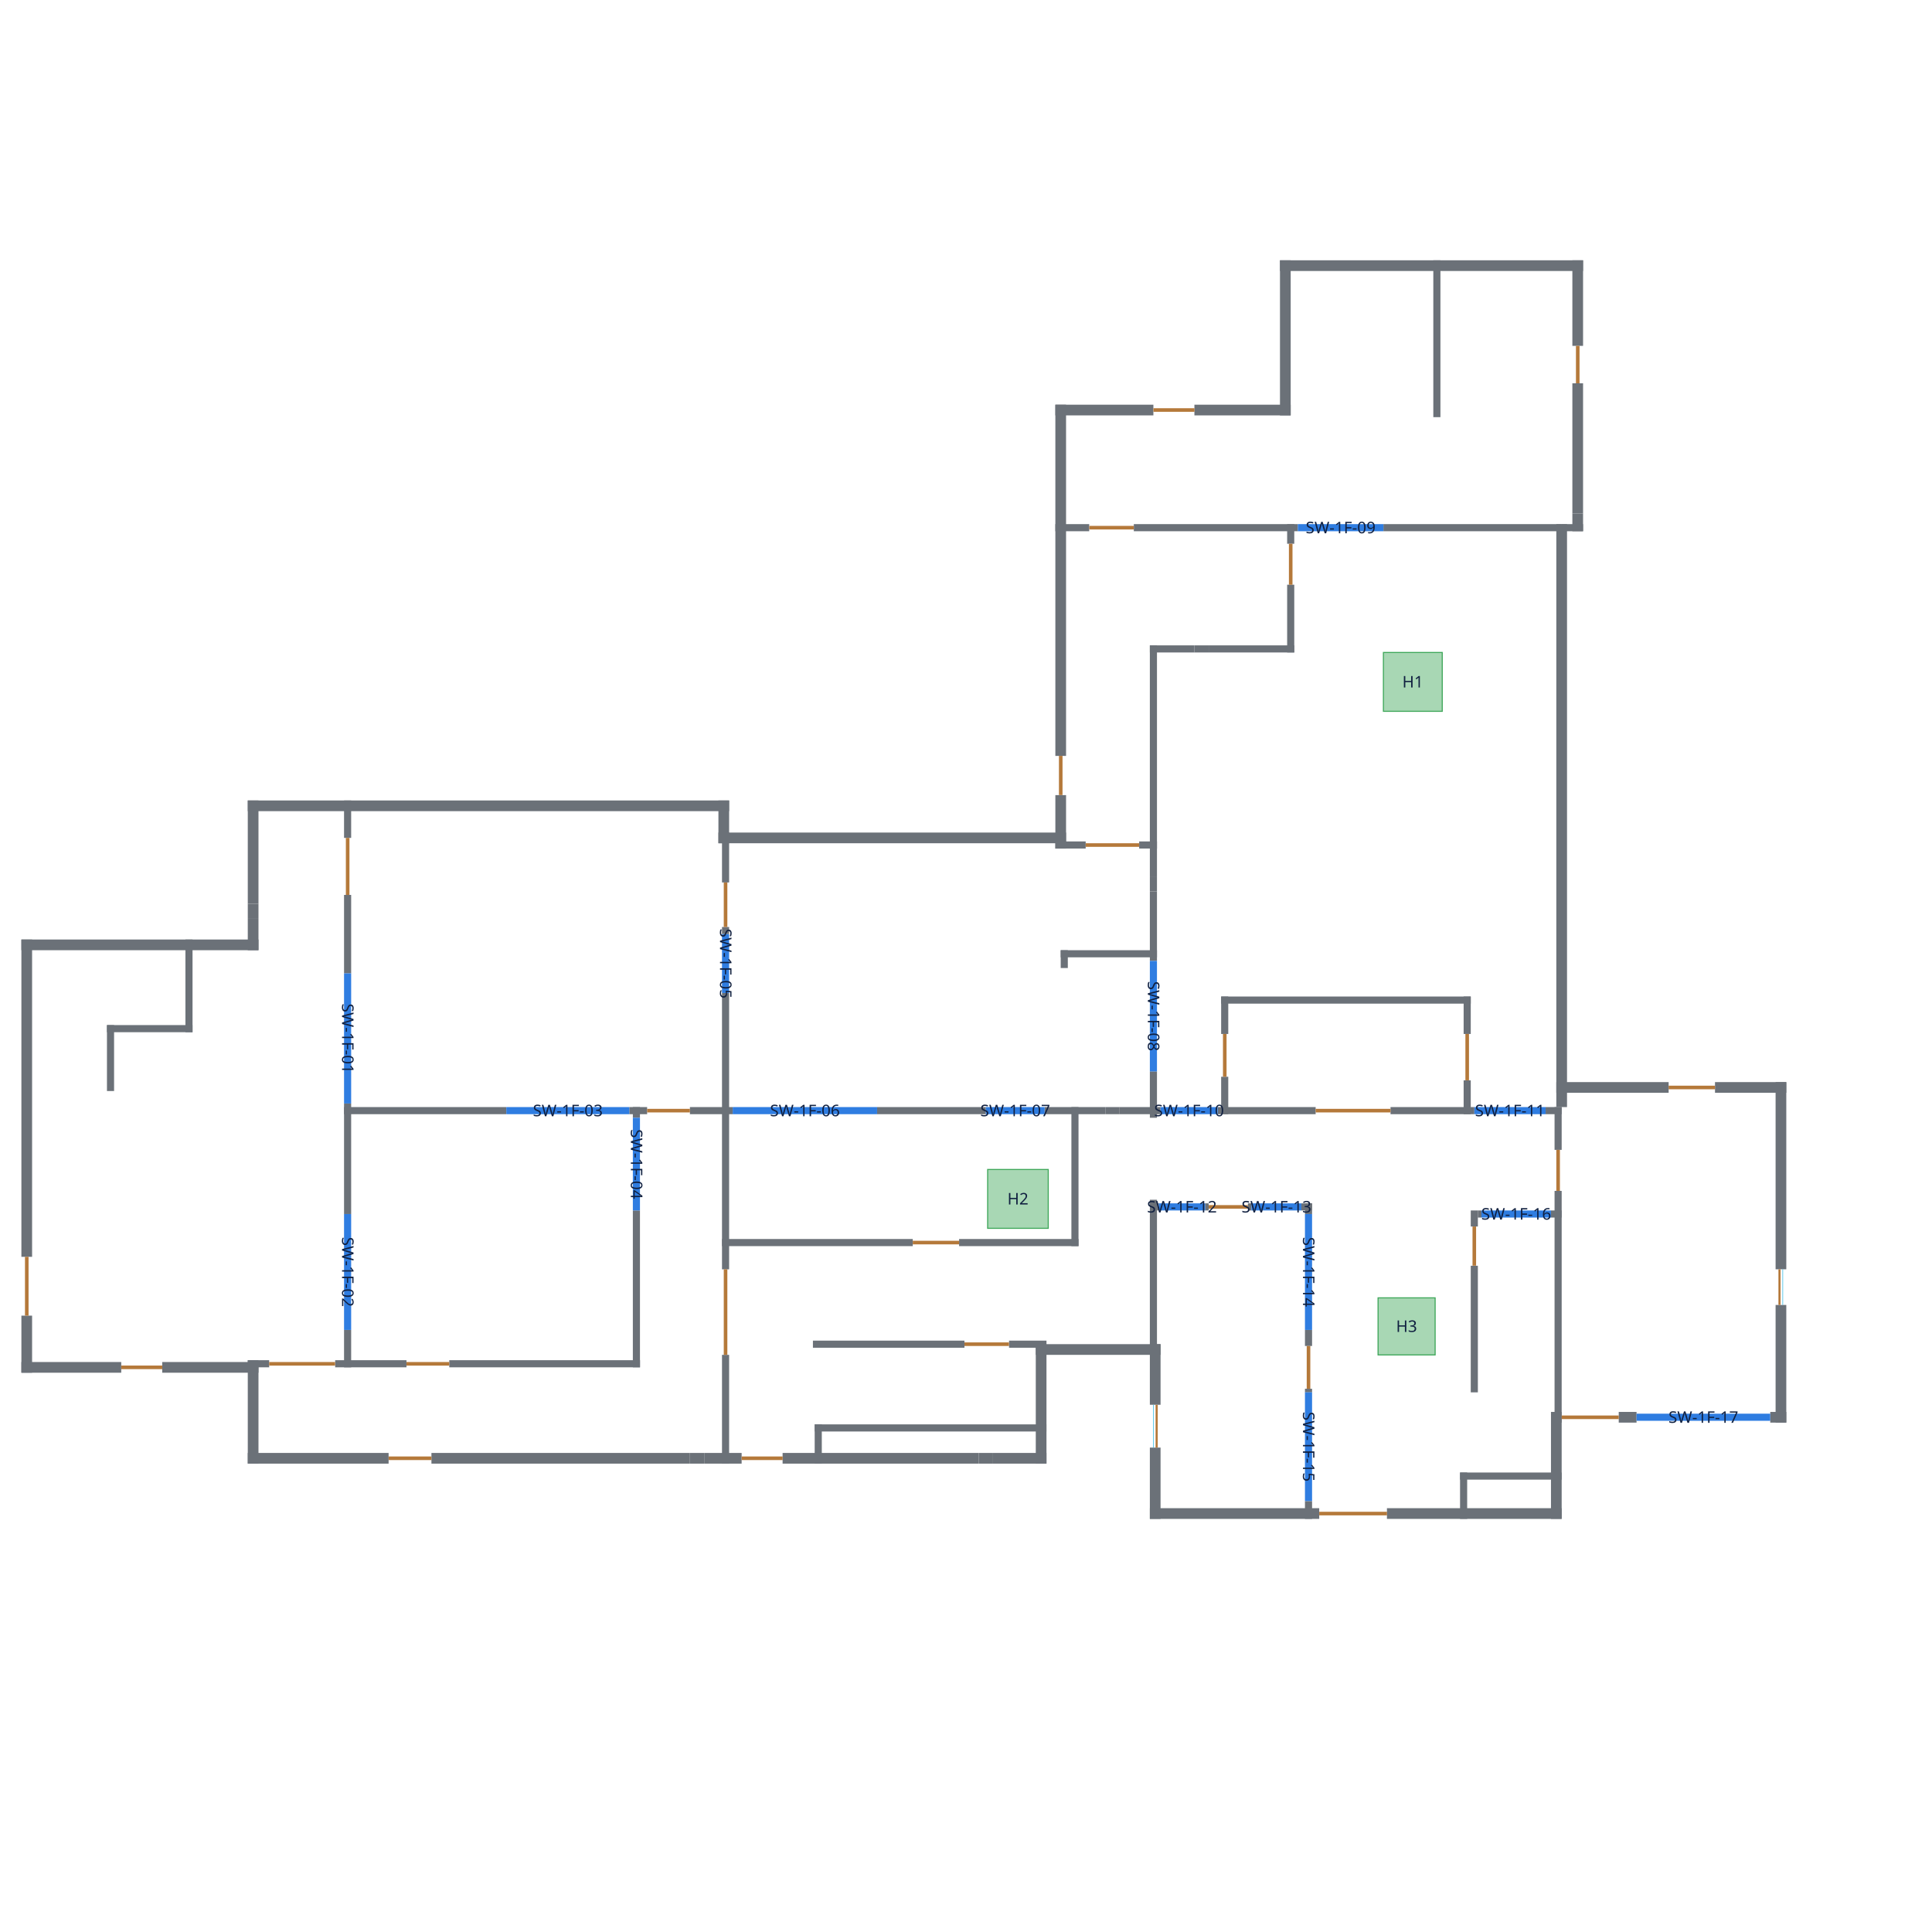
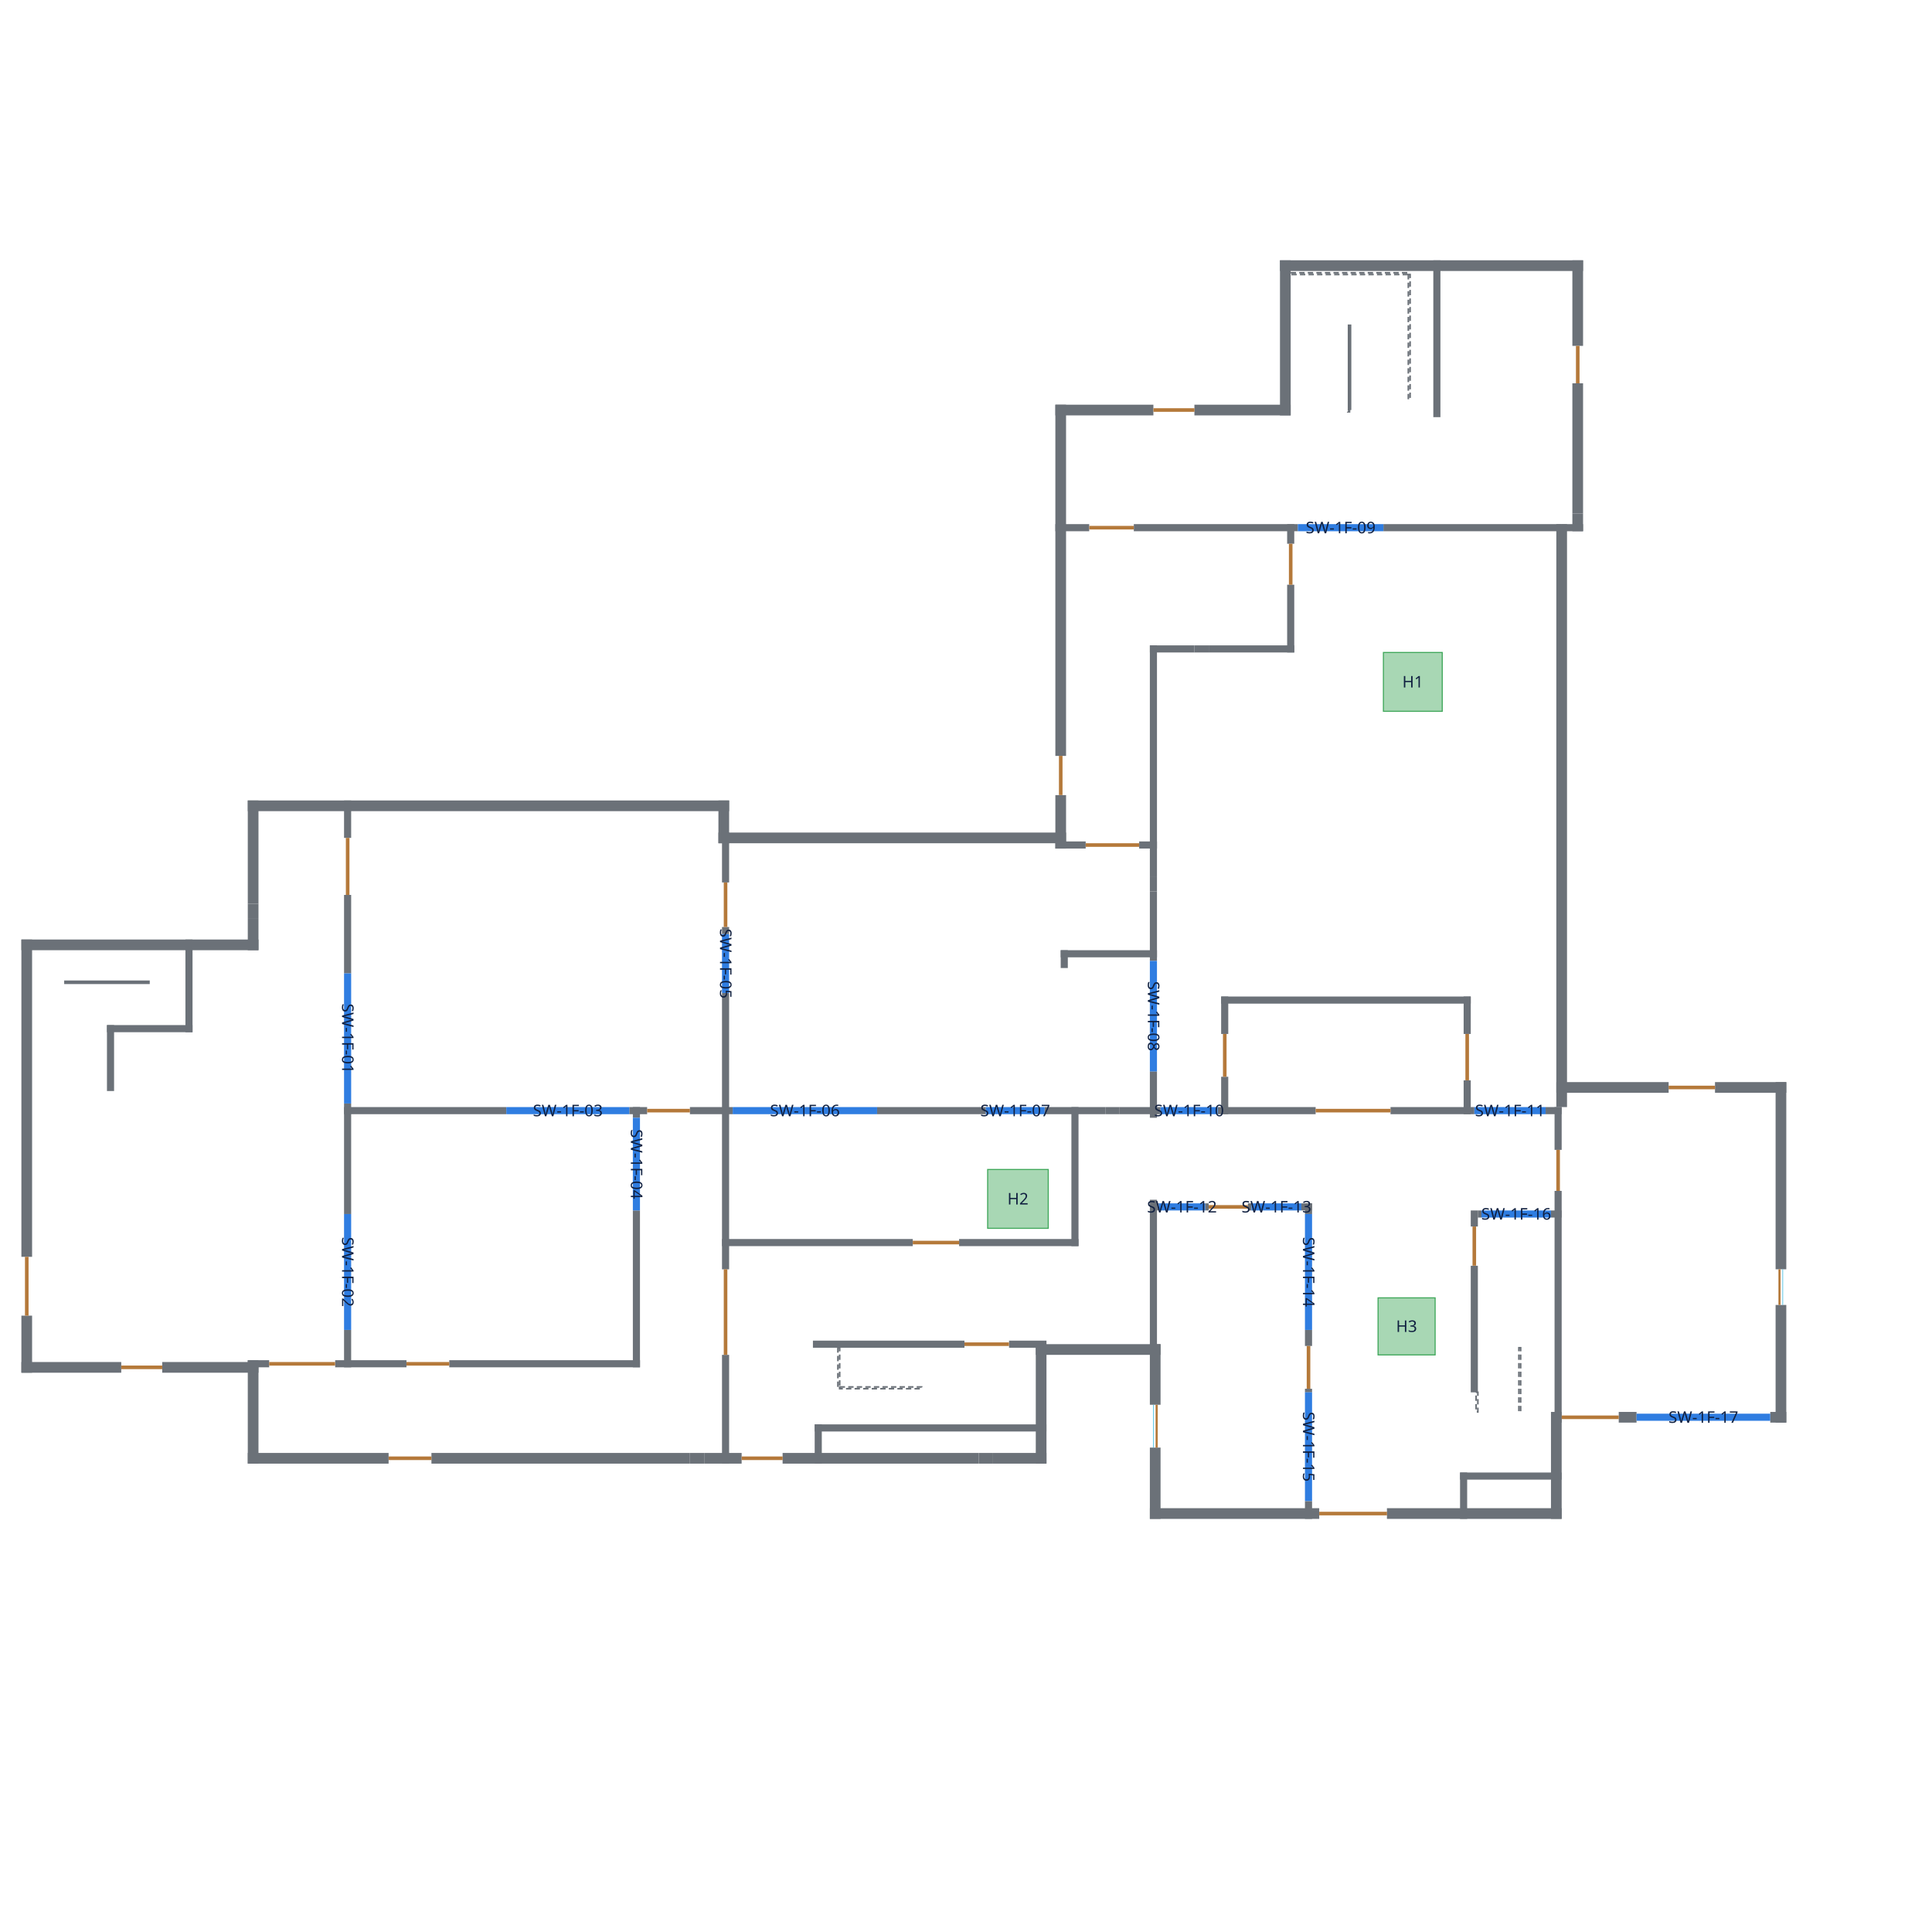
<svg xmlns="http://www.w3.org/2000/svg" data-generator="tools/mapgen" viewBox="0 0 361.244 361.244" width="1024" height="1024">
  <style>text{font:3px sans-serif;fill:#102040;text-anchor:middle;dominant-baseline:middle}text.rooms{font:bold 4px sans-serif;fill:#7a1f5c}</style>
  <rect class="floors" x="258.67" y="122" width="11" height="11" fill="#3fa75a" fill-opacity="0.45" stroke="#3fa75a" stroke-width="0.2" />
  <rect class="floors" x="184.67" y="218.67" width="11.33" height="11" fill="#3fa75a" fill-opacity="0.45" stroke="#3fa75a" stroke-width="0.2" />
  <rect class="floors" x="257.67" y="242.67" width="10.67" height="10.67" fill="#3fa75a" fill-opacity="0.45" stroke="#3fa75a" stroke-width="0.2" />
+   <rect class="walls" x="241.33" y="51" width="22" height="0.33" fill="none" stroke="#6b7178" stroke-width="0.3" stroke-dasharray="1 0.6" />
+   <rect class="walls" x="252" y="76.67" width="0.33" height="0.33" fill="none" stroke="#6b7178" stroke-width="0.3" stroke-dasharray="1 0.6" />
+   <rect class="walls" x="157" y="259.33" width="15.33" height="0.33" fill="none" stroke="#6b7178" stroke-width="0.3" stroke-dasharray="1 0.6" />
+   <rect class="walls" x="156.67" y="252" width="0.33" height="7.33" fill="none" stroke="#6b7178" stroke-width="0.3" stroke-dasharray="1 0.6" />
+   <rect class="walls" x="276" y="260.33" width="0.33" height="3.67" fill="none" stroke="#6b7178" stroke-width="0.3" stroke-dasharray="1 0.6" />
+   <rect class="walls" x="263.33" y="51.33" width="0.33" height="23.33" fill="none" stroke="#6b7178" stroke-width="0.3" stroke-dasharray="1 0.6" />
+   <rect class="walls" x="284" y="252" width="0.33" height="12" fill="none" stroke="#6b7178" stroke-width="0.3" stroke-dasharray="1 0.6" />
  <rect class="walls" x="64.33" y="207" width="30.33" height="1.33" fill="#6b7178" />
  <rect class="walls" x="117.67" y="207" width="3.33" height="1.33" fill="#6b7178" />
  <rect class="walls" x="129" y="207" width="8" height="1.33" fill="#6b7178" />
  <rect class="walls" x="164" y="207" width="20.33" height="1.33" fill="#6b7178" />
  <rect class="walls" x="195.33" y="207" width="11.33" height="1.33" fill="#6b7178" />
  <rect class="walls" x="206.67" y="207" width="2.67" height="1.33" fill="#6b7178" />
  <rect class="walls" x="209.33" y="207" width="7.67" height="1.33" fill="#6b7178" />
  <rect class="walls" x="227.67" y="207" width="18.33" height="1.33" fill="#6b7178" />
  <rect class="walls" x="260" y="207" width="15.67" height="1.33" fill="#6b7178" />
  <rect class="walls" x="289" y="207" width="3" height="1.33" fill="#6b7178" />
  <rect class="walls" x="197.33" y="98" width="6.33" height="1.33" fill="#6b7178" />
  <rect class="walls" x="212" y="98" width="30.67" height="1.33" fill="#6b7178" />
  <rect class="walls" x="258.67" y="98" width="33.33" height="1.33" fill="#6b7178" />
  <rect class="walls" x="292" y="98" width="4" height="1.33" fill="#6b7178" />
  <rect class="walls" x="46.33" y="149.67" width="90" height="2" fill="#6b7178" />
  <rect class="walls" x="135" y="231.67" width="35.67" height="1.33" fill="#6b7178" />
  <rect class="walls" x="179.33" y="231.67" width="22.33" height="1.33" fill="#6b7178" />
  <rect class="walls" x="134.33" y="155.67" width="65" height="2" fill="#6b7178" />
  <rect class="walls" x="197.33" y="157.33" width="5.67" height="1.33" fill="#6b7178" />
  <rect class="walls" x="213" y="157.33" width="3.33" height="1.33" fill="#6b7178" />
  <rect class="walls" x="239.33" y="48.67" width="56.67" height="2" fill="#6b7178" />
  <rect class="walls" x="4" y="254.67" width="18.67" height="2" fill="#6b7178" />
  <rect class="walls" x="30.33" y="254.67" width="18" height="2" fill="#6b7178" />
  <rect class="walls" x="46.33" y="254.33" width="4" height="1.33" fill="#6b7178" />
  <rect class="walls" x="62.67" y="254.33" width="13.33" height="1.33" fill="#6b7178" />
  <rect class="walls" x="84" y="254.33" width="35.67" height="1.33" fill="#6b7178" />
  <rect class="walls" x="46.33" y="271.67" width="26.33" height="2" fill="#6b7178" />
  <rect class="walls" x="80.67" y="271.67" width="48.33" height="2" fill="#6b7178" />
  <rect class="walls" x="129" y="271.67" width="2.67" height="2" fill="#6b7178" />
  <rect class="walls" x="131.67" y="271.67" width="7" height="2" fill="#6b7178" />
  <rect class="walls" x="146.33" y="271.67" width="36.67" height="2" fill="#6b7178" />
  <rect class="walls" x="183" y="271.67" width="2.67" height="2" fill="#6b7178" />
  <rect class="walls" x="185.67" y="271.67" width="10" height="2" fill="#6b7178" />
  <rect class="walls" x="228.33" y="186.33" width="46.67" height="1.33" fill="#6b7178" />
  <rect class="walls" x="152.33" y="266.33" width="43.33" height="1.33" fill="#6b7178" />
  <rect class="walls" x="4" y="175.67" width="44.33" height="2" fill="#6b7178" />
  <rect class="walls" x="198.33" y="177.67" width="18" height="1.33" fill="#6b7178" />
  <rect class="walls" x="152" y="250.67" width="28.33" height="1.33" fill="#6b7178" />
  <rect class="walls" x="188.67" y="250.67" width="7" height="1.33" fill="#6b7178" />
  <rect class="walls" x="193.67" y="251.33" width="23.33" height="2" fill="#6b7178" />
  <rect class="walls" x="215" y="282" width="31.67" height="2" fill="#6b7178" />
  <rect class="walls" x="259.33" y="282" width="32.67" height="2" fill="#6b7178" />
  <rect class="walls" x="302.67" y="264" width="3.33" height="2" fill="#6b7178" />
  <rect class="walls" x="331" y="264" width="3" height="2" fill="#6b7178" />
  <rect class="walls" x="216.33" y="225" width="0.33" height="1.33" fill="#6b7178" />
  <rect class="walls" x="225.33" y="225" width="0.67" height="1.33" fill="#6b7178" />
  <rect class="walls" x="233.33" y="225" width="0.67" height="1.33" fill="#6b7178" />
  <rect class="walls" x="243.33" y="225" width="2" height="1.33" fill="#6b7178" />
  <rect class="walls" x="215" y="120.67" width="8.33" height="1.33" fill="#6b7178" />
  <rect class="walls" x="223.33" y="120.67" width="2.67" height="1.33" fill="#6b7178" />
  <rect class="walls" x="226" y="120.67" width="16" height="1.33" fill="#6b7178" />
  <rect class="walls" x="291" y="202.33" width="21" height="2" fill="#6b7178" />
  <rect class="walls" x="320.67" y="202.33" width="13.33" height="2" fill="#6b7178" />
  <rect class="walls" x="273" y="275.33" width="19" height="1.33" fill="#6b7178" />
  <rect class="walls" x="197.33" y="75.67" width="18.33" height="2" fill="#6b7178" />
  <rect class="walls" x="223.33" y="75.67" width="18" height="2" fill="#6b7178" />
  <rect class="walls" x="20" y="191.67" width="16" height="1.33" fill="#6b7178" />
  <rect class="walls" x="276.33" y="226.33" width="0.67" height="1.33" fill="#6b7178" />
  <rect class="walls" x="290" y="226.33" width="2" height="1.33" fill="#6b7178" />
  <rect class="walls" x="294" y="96" width="2" height="3.33" fill="#6b7178" />
  <rect class="walls" x="291" y="98" width="2" height="109" fill="#6b7178" />
  <rect class="walls" x="290.67" y="207" width="1.33" height="8" fill="#6b7178" />
  <rect class="walls" x="290.67" y="222.67" width="1.33" height="43.33" fill="#6b7178" />
  <rect class="walls" x="290" y="264" width="2" height="20" fill="#6b7178" />
  <rect class="walls" x="215" y="120.67" width="1.33" height="43.33" fill="#6b7178" />
  <rect class="walls" x="215" y="164" width="1.33" height="2.67" fill="#6b7178" />
  <rect class="walls" x="215" y="166.67" width="1.33" height="13" fill="#6b7178" />
  <rect class="walls" x="215" y="200.33" width="1.33" height="8.67" fill="#6b7178" />
  <rect class="walls" x="215" y="224.33" width="1.33" height="29" fill="#6b7178" />
  <rect class="walls" x="215" y="251.33" width="2" height="11.33" fill="#6b7178" />
  <rect class="walls" x="215" y="270.67" width="2" height="13.33" fill="#6b7178" />
  <rect class="walls" x="134.33" y="149.67" width="2" height="8" fill="#6b7178" />
  <rect class="walls" x="135" y="155.67" width="1.33" height="9.33" fill="#6b7178" />
  <rect class="walls" x="135" y="173.33" width="1.33" height="1.33" fill="#6b7178" />
  <rect class="walls" x="135" y="185.67" width="1.33" height="51.67" fill="#6b7178" />
  <rect class="walls" x="135" y="253.33" width="1.33" height="20.33" fill="#6b7178" />
  <rect class="walls" x="4" y="175.67" width="2" height="59.33" fill="#6b7178" />
  <rect class="walls" x="4" y="246" width="2" height="10.67" fill="#6b7178" />
  <rect class="walls" x="64.33" y="149.67" width="1.33" height="7" fill="#6b7178" />
  <rect class="walls" x="64.33" y="167.33" width="1.33" height="14.67" fill="#6b7178" />
  <rect class="walls" x="64.33" y="206.33" width="1.33" height="20.67" fill="#6b7178" />
  <rect class="walls" x="64.33" y="248.67" width="1.33" height="7" fill="#6b7178" />
  <rect class="walls" x="244" y="225" width="1.33" height="2" fill="#6b7178" />
  <rect class="walls" x="244" y="248.67" width="1.33" height="3" fill="#6b7178" />
  <rect class="walls" x="244" y="259.67" width="1.33" height="0.67" fill="#6b7178" />
  <rect class="walls" x="244" y="280.67" width="1.33" height="3.33" fill="#6b7178" />
  <rect class="walls" x="118.33" y="207" width="1.33" height="2" fill="#6b7178" />
  <rect class="walls" x="118.33" y="226.33" width="1.33" height="29.33" fill="#6b7178" />
  <rect class="walls" x="197.33" y="75.67" width="2" height="65.67" fill="#6b7178" />
  <rect class="walls" x="197.33" y="148.67" width="2" height="10" fill="#6b7178" />
  <rect class="walls" x="198.33" y="177.67" width="1.33" height="3.33" fill="#6b7178" />
  <rect class="walls" x="275" y="226.33" width="1.33" height="3" fill="#6b7178" />
  <rect class="walls" x="275" y="236.67" width="1.33" height="23.67" fill="#6b7178" />
  <rect class="walls" x="332" y="202.33" width="2" height="35" fill="#6b7178" />
  <rect class="walls" x="332" y="244" width="2" height="22" fill="#6b7178" />
  <rect class="walls" x="268" y="48.67" width="1.33" height="29.33" fill="#6b7178" />
  <rect class="walls" x="294" y="48.67" width="2" height="16" fill="#6b7178" />
  <rect class="walls" x="294" y="71.67" width="2" height="24.33" fill="#6b7178" />
  <rect class="walls" x="239.33" y="48.67" width="2" height="29" fill="#6b7178" />
  <rect class="walls" x="240.67" y="98" width="1.33" height="3.67" fill="#6b7178" />
  <rect class="walls" x="240.67" y="109.33" width="1.33" height="12.67" fill="#6b7178" />
  <rect class="walls" x="200.33" y="207" width="1.33" height="26" fill="#6b7178" />
  <rect class="walls" x="46.33" y="149.67" width="2" height="19.33" fill="#6b7178" />
  <rect class="walls" x="46.33" y="169" width="2" height="2.67" fill="#6b7178" />
  <rect class="walls" x="46.33" y="171.67" width="2" height="6" fill="#6b7178" />
  <rect class="walls" x="46.33" y="254.33" width="2" height="19.33" fill="#6b7178" />
  <rect class="walls" x="228.33" y="186.33" width="1.33" height="7" fill="#6b7178" />
  <rect class="walls" x="228.33" y="201.33" width="1.33" height="7" fill="#6b7178" />
  <rect class="walls" x="273.67" y="186.33" width="1.33" height="7" fill="#6b7178" />
  <rect class="walls" x="273.67" y="202" width="1.33" height="6.33" fill="#6b7178" />
  <rect class="walls" x="273" y="275.33" width="1.33" height="8.67" fill="#6b7178" />
  <rect class="walls" x="34.67" y="175.67" width="1.33" height="17.33" fill="#6b7178" />
  <rect class="walls" x="193.67" y="251.33" width="2" height="22.33" fill="#6b7178" />
  <rect class="walls" x="20" y="191.67" width="1.33" height="12.33" fill="#6b7178" />
  <rect class="walls" x="152.33" y="266.33" width="1.33" height="7.33" fill="#6b7178" />
+   <rect class="walls" x="252" y="60.67" width="0.67" height="16" fill="#6b7178" />
+   <rect class="walls" x="12" y="183.33" width="16" height="0.67" fill="#6b7178" />
  <rect class="panels" x="64.33" y="182" width="1.33" height="24.33" fill="#2f7de1" />
  <rect class="panels" x="64.33" y="227" width="1.33" height="21.67" fill="#2f7de1" />
  <rect class="panels" x="94.67" y="207" width="23" height="1.33" fill="#2f7de1" />
  <rect class="panels" x="118.33" y="209" width="1.33" height="17.33" fill="#2f7de1" />
  <rect class="panels" x="135" y="174.67" width="1.33" height="11" fill="#2f7de1" />
  <rect class="panels" x="137" y="207" width="27" height="1.33" fill="#2f7de1" />
  <rect class="panels" x="184.33" y="207" width="11" height="1.33" fill="#2f7de1" />
  <rect class="panels" x="215" y="179.67" width="1.33" height="20.67" fill="#2f7de1" />
  <rect class="panels" x="242.67" y="98" width="16" height="1.33" fill="#2f7de1" />
  <rect class="panels" x="217" y="207" width="10.67" height="1.33" fill="#2f7de1" />
  <rect class="panels" x="275.67" y="207" width="13.33" height="1.33" fill="#2f7de1" />
  <rect class="panels" x="216.67" y="225" width="8.67" height="1.33" fill="#2f7de1" />
  <rect class="panels" x="234" y="225" width="9.33" height="1.33" fill="#2f7de1" />
  <rect class="panels" x="244" y="227" width="1.33" height="21.67" fill="#2f7de1" />
  <rect class="panels" x="244" y="260.33" width="1.33" height="20.33" fill="#2f7de1" />
  <rect class="panels" x="277" y="226.33" width="13" height="1.33" fill="#2f7de1" />
  <rect class="panels" x="306" y="264.33" width="25" height="1.33" fill="#2f7de1" />
  <rect class="openings" x="121" y="207.33" width="8" height="0.67" fill="#b5793a" />
  <rect class="openings" x="246" y="207.33" width="14" height="0.67" fill="#b5793a" />
  <rect class="openings" x="203.67" y="98.33" width="8.33" height="0.67" fill="#b5793a" />
  <rect class="openings" x="170.67" y="232" width="8.67" height="0.67" fill="#b5793a" />
  <rect class="openings" x="203" y="157.67" width="10" height="0.67" fill="#b5793a" />
  <rect class="openings" x="22.67" y="255.33" width="7.67" height="0.67" fill="#b5793a" />
  <rect class="openings" x="50.33" y="254.67" width="12.33" height="0.67" fill="#b5793a" />
  <rect class="openings" x="76" y="254.67" width="8" height="0.67" fill="#b5793a" />
  <rect class="openings" x="72.67" y="272.33" width="8" height="0.67" fill="#b5793a" />
  <rect class="openings" x="138.67" y="272.33" width="7.67" height="0.67" fill="#b5793a" />
  <rect class="openings" x="180.33" y="251" width="8.33" height="0.67" fill="#b5793a" />
  <rect class="openings" x="246.67" y="282.67" width="12.67" height="0.67" fill="#b5793a" />
  <rect class="openings" x="292" y="264.67" width="10.67" height="0.67" fill="#b5793a" />
  <rect class="openings" x="226" y="225.33" width="7.33" height="0.67" fill="#b5793a" />
  <rect class="openings" x="312" y="203" width="8.67" height="0.67" fill="#b5793a" />
  <rect class="openings" x="215.67" y="76.33" width="7.67" height="0.67" fill="#b5793a" />
  <rect class="openings" x="291" y="215" width="0.67" height="7.67" fill="#b5793a" />
  <rect class="openings" x="216.07" y="262.67" width="0.4" height="8" fill="#b5793a" />
  <rect class="openings" x="215.6" y="262.67" width="0.13" height="8" fill="#4fc3e8" />
  <rect class="openings" x="135.33" y="165" width="0.67" height="8.33" fill="#b5793a" />
  <rect class="openings" x="135.33" y="237.33" width="0.67" height="16" fill="#b5793a" />
  <rect class="openings" x="4.67" y="235" width="0.67" height="11" fill="#b5793a" />
  <rect class="openings" x="64.67" y="156.67" width="0.67" height="10.67" fill="#b5793a" />
  <rect class="openings" x="244.33" y="251.67" width="0.67" height="8" fill="#b5793a" />
  <rect class="openings" x="198" y="141.33" width="0.67" height="7.33" fill="#b5793a" />
  <rect class="openings" x="275.33" y="229.33" width="0.67" height="7.33" fill="#b5793a" />
  <rect class="openings" x="332.53" y="237.33" width="0.4" height="6.67" fill="#b5793a" />
  <rect class="openings" x="333.27" y="237.33" width="0.13" height="6.67" fill="#4fc3e8" />
  <rect class="openings" x="294.67" y="64.67" width="0.67" height="7" fill="#b5793a" />
  <rect class="openings" x="241" y="101.67" width="0.67" height="7.67" fill="#b5793a" />
  <rect class="openings" x="228.67" y="193.33" width="0.67" height="8" fill="#b5793a" />
  <rect class="openings" x="274" y="193.33" width="0.67" height="8.67" fill="#b5793a" />
  <text class="labels floors" x="264.17" y="127.5">H1</text>
  <text class="labels floors" x="190.33" y="224.17">H2</text>
  <text class="labels floors" x="263" y="248">H3</text>
  <text class="labels" x="65" y="194.17" transform="rotate(90 65 194.17)">SW-1F-01</text>
  <text class="labels" x="65" y="237.83" transform="rotate(90 65 237.83)">SW-1F-02</text>
  <text class="labels" x="106.17" y="207.67">SW-1F-03</text>
  <text class="labels" x="119" y="217.67" transform="rotate(90 119 217.67)">SW-1F-04</text>
  <text class="labels" x="135.67" y="180.17" transform="rotate(90 135.67 180.17)">SW-1F-05</text>
  <text class="labels" x="150.5" y="207.67">SW-1F-06</text>
  <text class="labels" x="189.83" y="207.67">SW-1F-07</text>
  <text class="labels" x="215.67" y="190" transform="rotate(90 215.67 190)">SW-1F-08</text>
  <text class="labels" x="250.67" y="98.67">SW-1F-09</text>
  <text class="labels" x="222.33" y="207.67">SW-1F-10</text>
  <text class="labels" x="282.33" y="207.67">SW-1F-11</text>
  <text class="labels" x="221" y="225.67">SW-1F-12</text>
  <text class="labels" x="238.67" y="225.67">SW-1F-13</text>
  <text class="labels" x="244.67" y="237.83" transform="rotate(90 244.67 237.83)">SW-1F-14</text>
  <text class="labels" x="244.67" y="270.5" transform="rotate(90 244.67 270.5)">SW-1F-15</text>
  <text class="labels" x="283.5" y="227">SW-1F-16</text>
  <text class="labels" x="318.5" y="265">SW-1F-17</text>
  <text class="rooms" x="37.17" y="211.83" />
  <text class="rooms" x="100.17" y="179.5" />
  <text class="rooms" x="91.83" y="231.17" />
  <text class="rooms" x="127.17" y="231.5" />
  <text class="rooms" x="91.83" y="263.5" />
  <text class="rooms" x="175.17" y="182.5" />
  <text class="rooms" x="211.83" y="121.5" />
  <text class="rooms" x="255.5" y="81.83" />
-   <text class="rooms" x="254.5" y="63.5" />
+   <text class="rooms" x="265.83" y="52.83" />
  <text class="rooms" x="254.17" y="158.5" />
  <text class="rooms" x="266.5" y="110.17" />
  <text class="rooms" x="251.5" y="197.17" />
  <text class="rooms" x="168.17" y="219.83" />
  <text class="rooms" x="176.17" y="241.5" />
-   <text class="rooms" x="173.17" y="259.17" />
+   <text class="rooms" x="179.5" y="256.17" />
  <text class="rooms" x="257.5" y="237.83" />
  <text class="rooms" x="230.5" y="253.83" />
-   <text class="rooms" x="283.5" y="251.5" />
+   <text class="rooms" x="287.5" y="251.5" />
  <text class="rooms" x="312.17" y="234.17" />
</svg>
